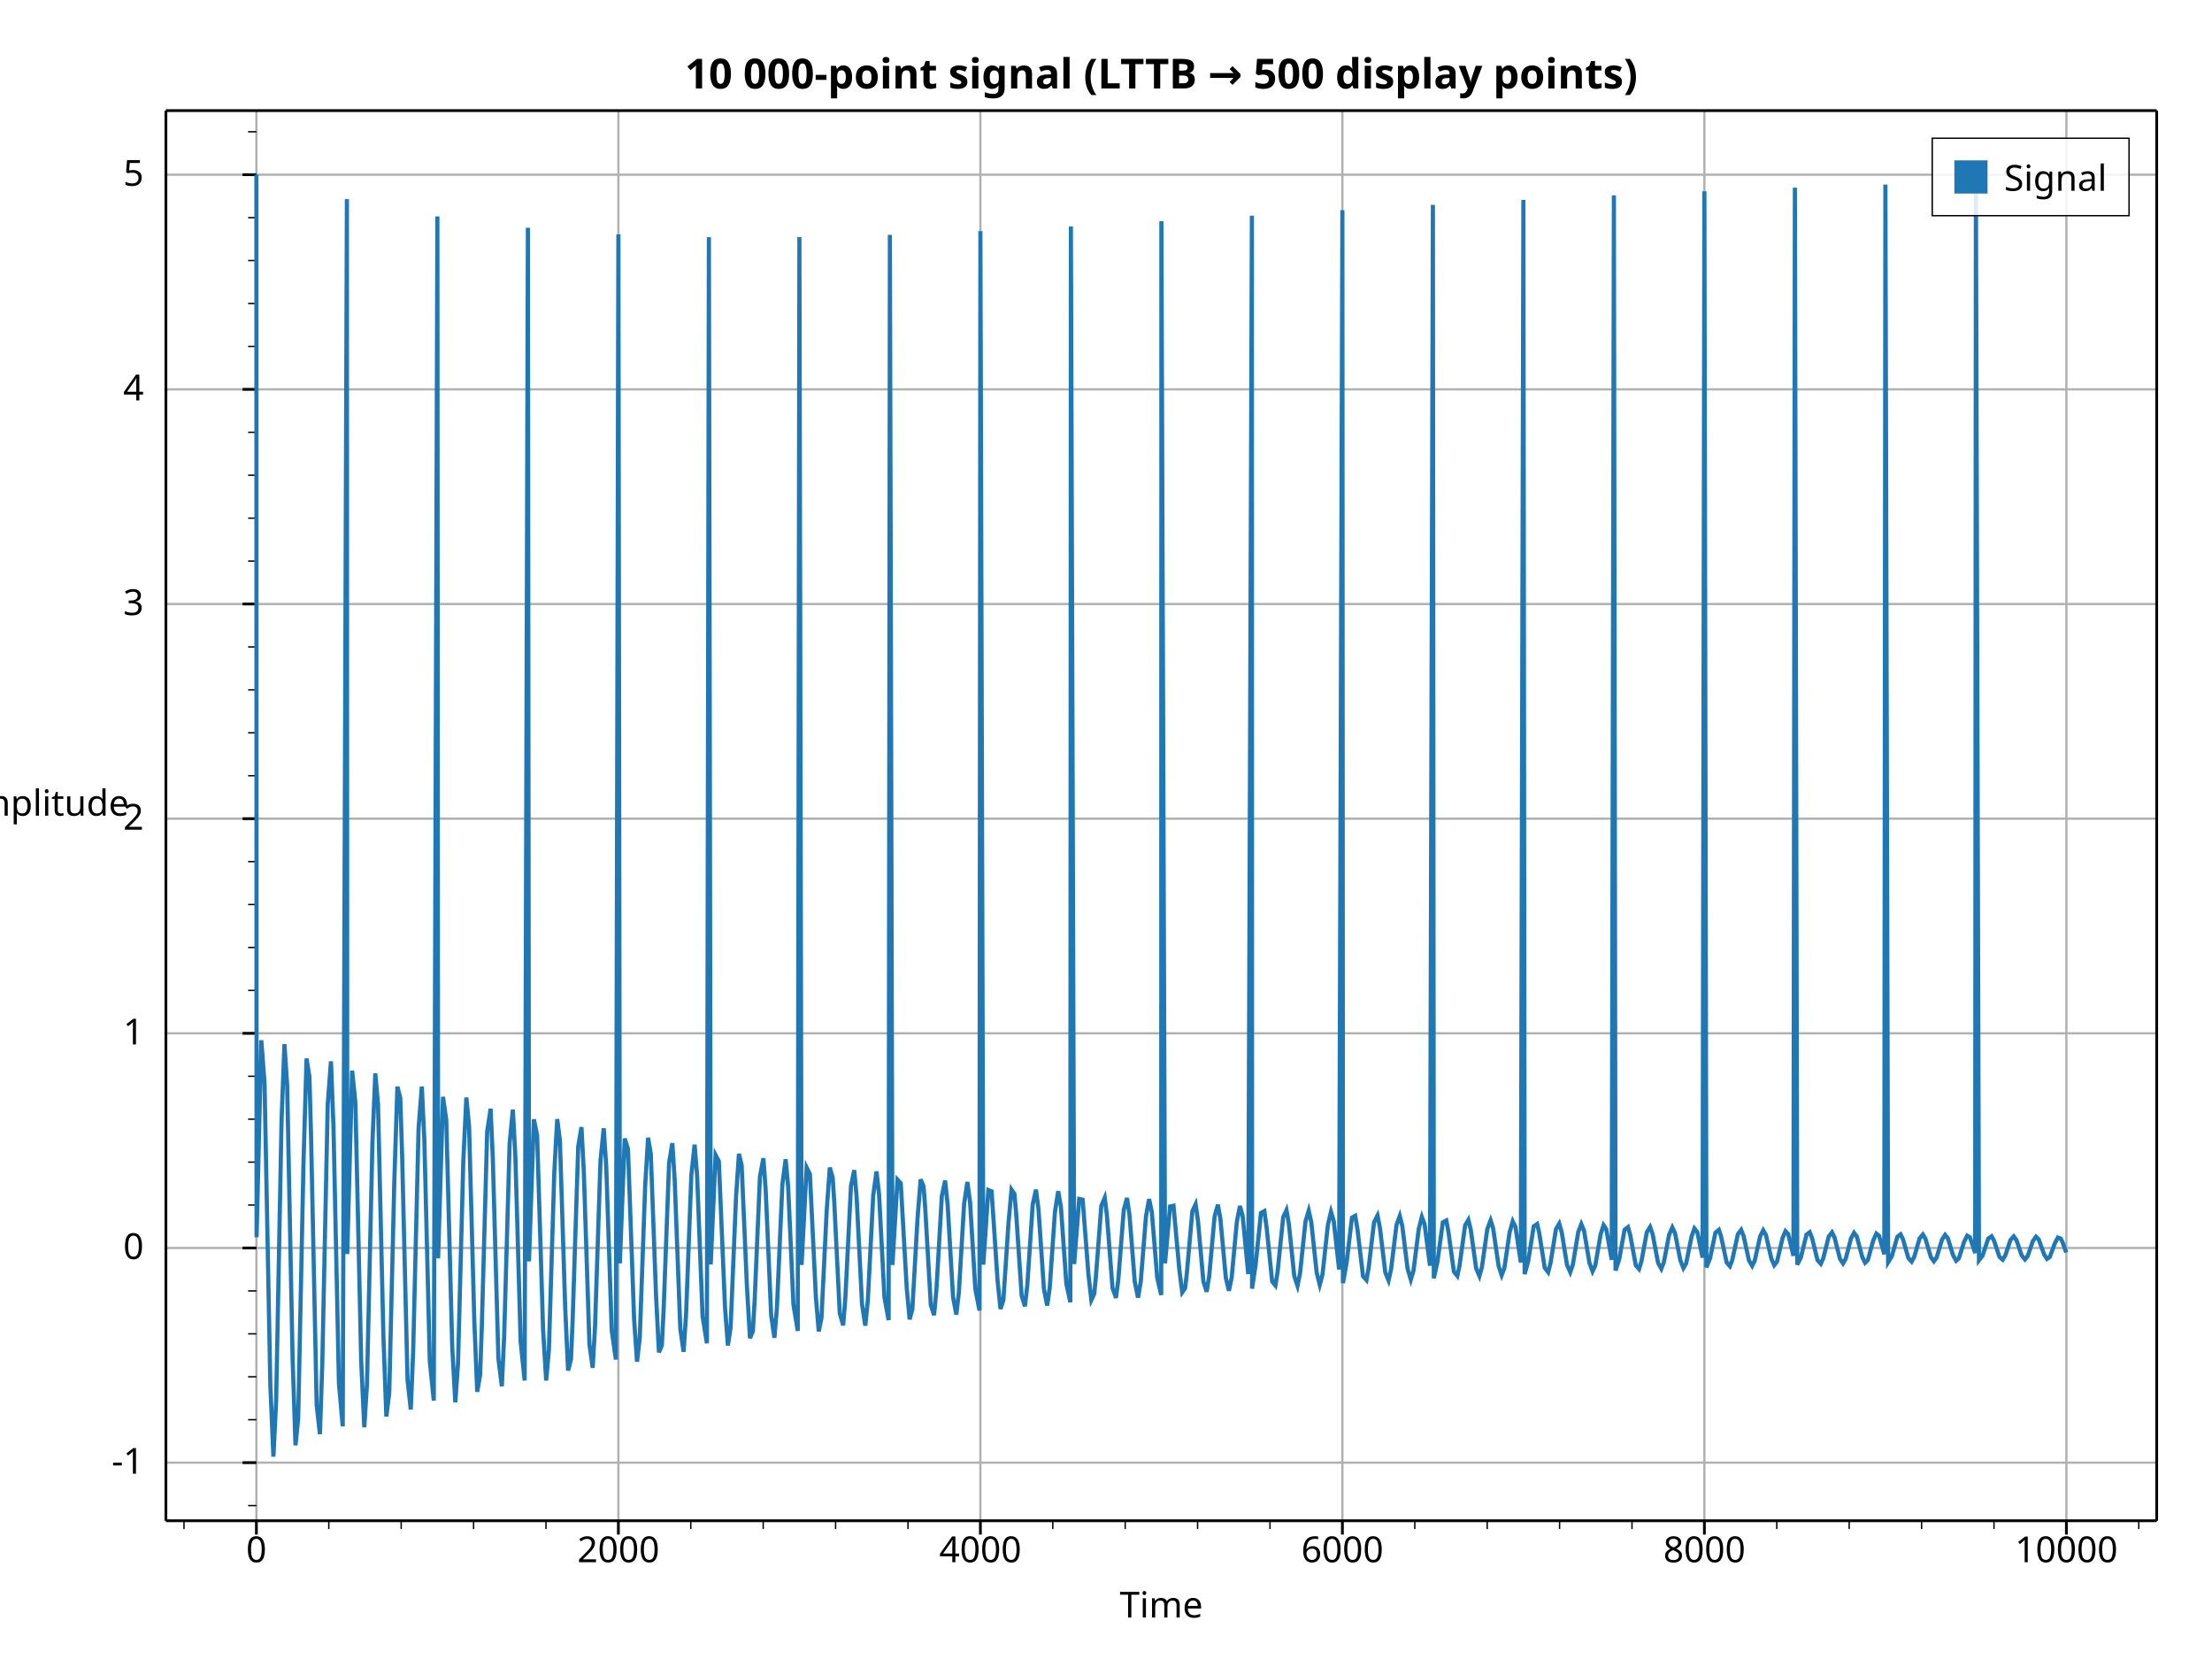
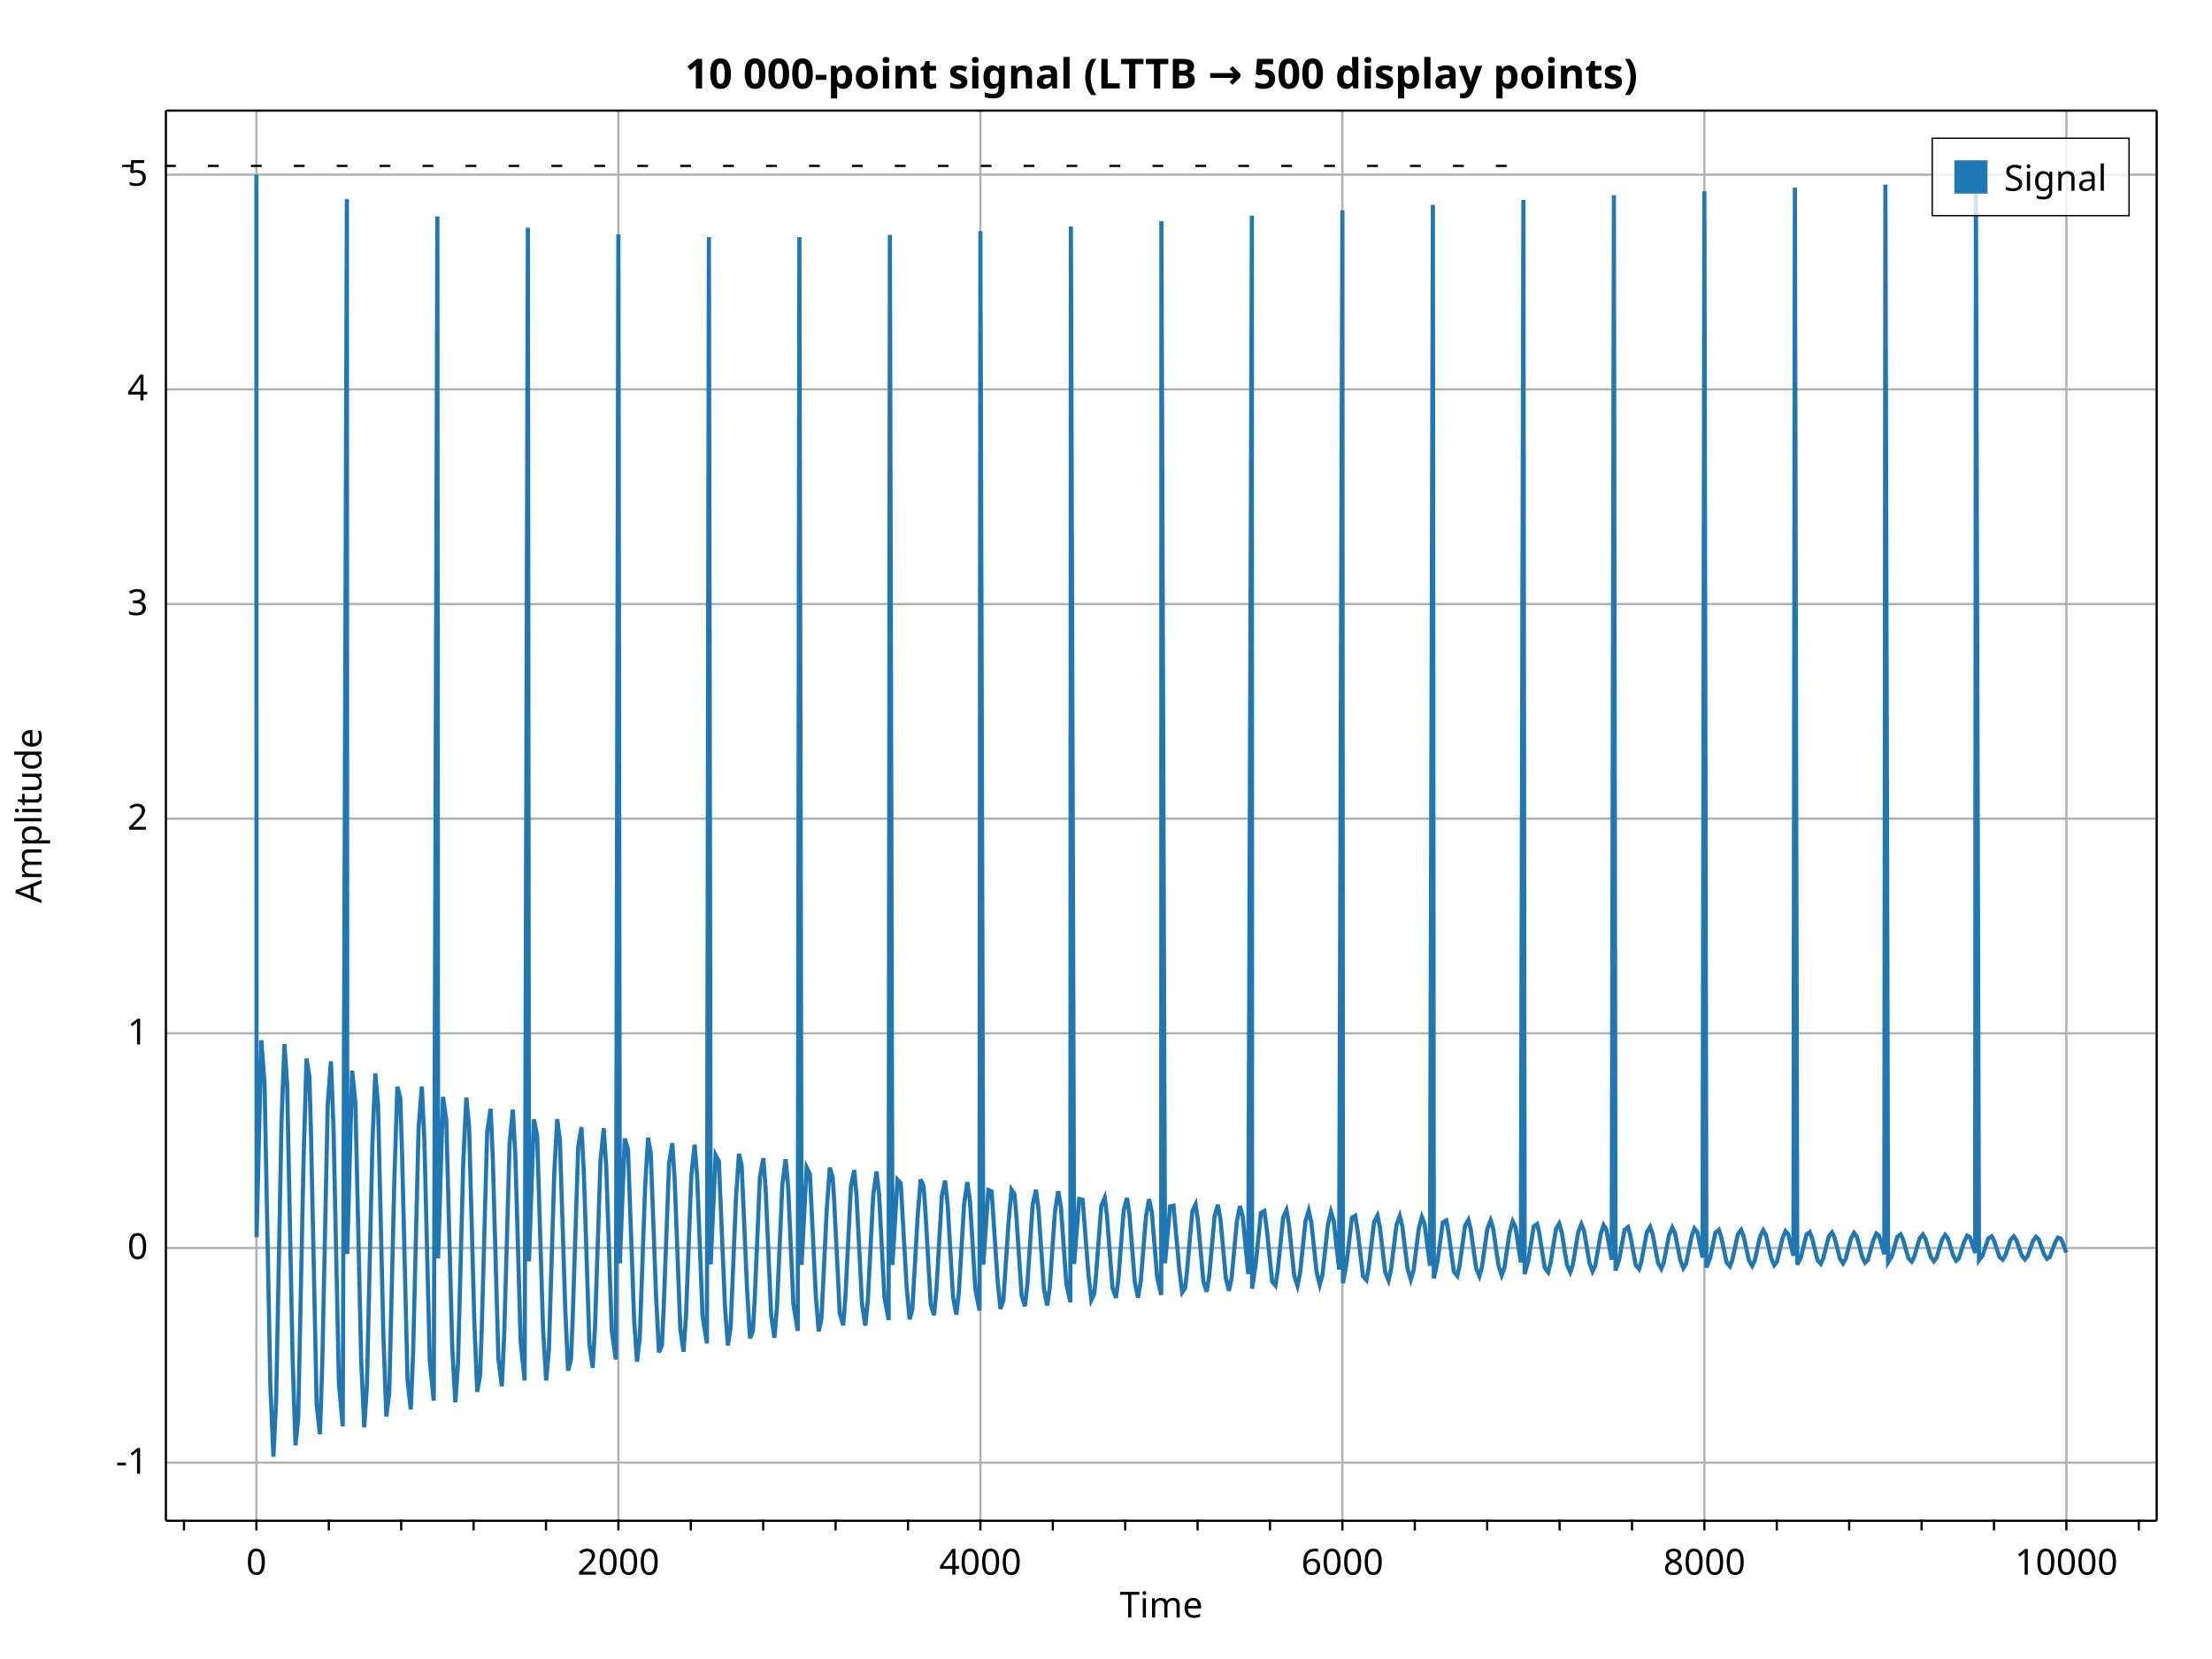
- <svg xmlns="http://www.w3.org/2000/svg" viewBox="0 0 800 600" width="800" height="600">
+ <svg xmlns="http://www.w3.org/2000/svg" viewBox="0 0 800 600" width="800" height="600" role="img" aria-labelledby="chart-title">
  <rect x="0" y="0" width="800" height="600" fill="#FFFFFF" />
  <rect x="60" y="40" width="720" height="510" fill="#FFFFFF" />
  <line x1="92.727" y1="40" x2="92.727" y2="550" stroke="#B0B0B0" stroke-width="0.8" />
  <line x1="223.649" y1="40" x2="223.649" y2="550" stroke="#B0B0B0" stroke-width="0.8" />
  <line x1="354.572" y1="40" x2="354.572" y2="550" stroke="#B0B0B0" stroke-width="0.8" />
  <line x1="485.494" y1="40" x2="485.494" y2="550" stroke="#B0B0B0" stroke-width="0.8" />
  <line x1="616.416" y1="40" x2="616.416" y2="550" stroke="#B0B0B0" stroke-width="0.8" />
  <line x1="747.338" y1="40" x2="747.338" y2="550" stroke="#B0B0B0" stroke-width="0.8" />
  <line x1="60" y1="528.983" x2="780" y2="528.983" stroke="#B0B0B0" stroke-width="0.8" />
  <line x1="60" y1="451.349" x2="780" y2="451.349" stroke="#B0B0B0" stroke-width="0.8" />
  <line x1="60" y1="373.716" x2="780" y2="373.716" stroke="#B0B0B0" stroke-width="0.8" />
  <line x1="60" y1="296.082" x2="780" y2="296.082" stroke="#B0B0B0" stroke-width="0.8" />
  <line x1="60" y1="218.449" x2="780" y2="218.449" stroke="#B0B0B0" stroke-width="0.8" />
  <line x1="60" y1="140.815" x2="780" y2="140.815" stroke="#B0B0B0" stroke-width="0.8" />
  <line x1="60" y1="63.182" x2="780" y2="63.182" stroke="#B0B0B0" stroke-width="0.8" />
-   <line x1="92.727" y1="550" x2="92.727" y2="555" stroke="#000000" stroke-width="1" />
-   <text x="92.727" y="565" font-family="sans-serif" font-size="13" text-anchor="middle" fill="#000000">0</text>
-   <line x1="223.649" y1="550" x2="223.649" y2="555" stroke="#000000" stroke-width="1" />
-   <text x="223.649" y="565" font-family="sans-serif" font-size="13" text-anchor="middle" fill="#000000">2000</text>
-   <line x1="354.572" y1="550" x2="354.572" y2="555" stroke="#000000" stroke-width="1" />
-   <text x="354.572" y="565" font-family="sans-serif" font-size="13" text-anchor="middle" fill="#000000">4000</text>
-   <line x1="485.494" y1="550" x2="485.494" y2="555" stroke="#000000" stroke-width="1" />
-   <text x="485.494" y="565" font-family="sans-serif" font-size="13" text-anchor="middle" fill="#000000">6000</text>
-   <line x1="616.416" y1="550" x2="616.416" y2="555" stroke="#000000" stroke-width="1" />
-   <text x="616.416" y="565" font-family="sans-serif" font-size="13" text-anchor="middle" fill="#000000">8000</text>
-   <line x1="747.338" y1="550" x2="747.338" y2="555" stroke="#000000" stroke-width="1" />
-   <text x="747.338" y="565" font-family="sans-serif" font-size="13" text-anchor="middle" fill="#000000">10000</text>
-   <line x1="66.543" y1="550" x2="66.543" y2="553" stroke="#000000" stroke-width="0.5" />
-   <line x1="118.912" y1="550" x2="118.912" y2="553" stroke="#000000" stroke-width="0.5" />
-   <line x1="145.096" y1="550" x2="145.096" y2="553" stroke="#000000" stroke-width="0.5" />
-   <line x1="171.281" y1="550" x2="171.281" y2="553" stroke="#000000" stroke-width="0.5" />
-   <line x1="197.465" y1="550" x2="197.465" y2="553" stroke="#000000" stroke-width="0.5" />
-   <line x1="249.834" y1="550" x2="249.834" y2="553" stroke="#000000" stroke-width="0.5" />
-   <line x1="276.018" y1="550" x2="276.018" y2="553" stroke="#000000" stroke-width="0.5" />
-   <line x1="302.203" y1="550" x2="302.203" y2="553" stroke="#000000" stroke-width="0.5" />
-   <line x1="328.387" y1="550" x2="328.387" y2="553" stroke="#000000" stroke-width="0.5" />
-   <line x1="380.756" y1="550" x2="380.756" y2="553" stroke="#000000" stroke-width="0.5" />
-   <line x1="406.941" y1="550" x2="406.941" y2="553" stroke="#000000" stroke-width="0.5" />
-   <line x1="433.125" y1="550" x2="433.125" y2="553" stroke="#000000" stroke-width="0.5" />
-   <line x1="459.309" y1="550" x2="459.309" y2="553" stroke="#000000" stroke-width="0.5" />
-   <line x1="511.678" y1="550" x2="511.678" y2="553" stroke="#000000" stroke-width="0.5" />
-   <line x1="537.863" y1="550" x2="537.863" y2="553" stroke="#000000" stroke-width="0.5" />
-   <line x1="564.047" y1="550" x2="564.047" y2="553" stroke="#000000" stroke-width="0.5" />
-   <line x1="590.232" y1="550" x2="590.232" y2="553" stroke="#000000" stroke-width="0.5" />
-   <line x1="642.6" y1="550" x2="642.6" y2="553" stroke="#000000" stroke-width="0.5" />
-   <line x1="668.785" y1="550" x2="668.785" y2="553" stroke="#000000" stroke-width="0.5" />
-   <line x1="694.969" y1="550" x2="694.969" y2="553" stroke="#000000" stroke-width="0.5" />
-   <line x1="721.154" y1="550" x2="721.154" y2="553" stroke="#000000" stroke-width="0.5" />
-   <line x1="773.523" y1="550" x2="773.523" y2="553" stroke="#000000" stroke-width="0.5" />
-   <line x1="87.727" y1="528.983" x2="92.727" y2="528.983" stroke="#000000" stroke-width="1" />
-   <text x="52" y="532.983" font-family="sans-serif" font-size="13" text-anchor="end" fill="#000000">-1</text>
-   <line x1="87.727" y1="451.349" x2="92.727" y2="451.349" stroke="#000000" stroke-width="1" />
-   <text x="52" y="455.349" font-family="sans-serif" font-size="13" text-anchor="end" fill="#000000">0</text>
-   <line x1="87.727" y1="373.716" x2="92.727" y2="373.716" stroke="#000000" stroke-width="1" />
-   <text x="52" y="377.716" font-family="sans-serif" font-size="13" text-anchor="end" fill="#000000">1</text>
-   <line x1="87.727" y1="296.082" x2="92.727" y2="296.082" stroke="#000000" stroke-width="1" />
-   <text x="52" y="300.082" font-family="sans-serif" font-size="13" text-anchor="end" fill="#000000">2</text>
-   <line x1="87.727" y1="218.449" x2="92.727" y2="218.449" stroke="#000000" stroke-width="1" />
-   <text x="52" y="222.449" font-family="sans-serif" font-size="13" text-anchor="end" fill="#000000">3</text>
-   <line x1="87.727" y1="140.815" x2="92.727" y2="140.815" stroke="#000000" stroke-width="1" />
-   <text x="52" y="144.815" font-family="sans-serif" font-size="13" text-anchor="end" fill="#000000">4</text>
-   <line x1="87.727" y1="63.182" x2="92.727" y2="63.182" stroke="#000000" stroke-width="1" />
-   <text x="52" y="67.182" font-family="sans-serif" font-size="13" text-anchor="end" fill="#000000">5</text>
-   <line x1="89.727" y1="544.509" x2="92.727" y2="544.509" stroke="#000000" stroke-width="0.5" />
-   <line x1="89.727" y1="513.456" x2="92.727" y2="513.456" stroke="#000000" stroke-width="0.5" />
-   <line x1="89.727" y1="497.929" x2="92.727" y2="497.929" stroke="#000000" stroke-width="0.5" />
-   <line x1="89.727" y1="482.403" x2="92.727" y2="482.403" stroke="#000000" stroke-width="0.5" />
-   <line x1="89.727" y1="466.876" x2="92.727" y2="466.876" stroke="#000000" stroke-width="0.5" />
-   <line x1="89.727" y1="435.822" x2="92.727" y2="435.822" stroke="#000000" stroke-width="0.5" />
-   <line x1="89.727" y1="420.296" x2="92.727" y2="420.296" stroke="#000000" stroke-width="0.5" />
-   <line x1="89.727" y1="404.769" x2="92.727" y2="404.769" stroke="#000000" stroke-width="0.5" />
-   <line x1="89.727" y1="389.242" x2="92.727" y2="389.242" stroke="#000000" stroke-width="0.5" />
-   <line x1="89.727" y1="358.189" x2="92.727" y2="358.189" stroke="#000000" stroke-width="0.5" />
-   <line x1="89.727" y1="342.662" x2="92.727" y2="342.662" stroke="#000000" stroke-width="0.5" />
-   <line x1="89.727" y1="327.136" x2="92.727" y2="327.136" stroke="#000000" stroke-width="0.5" />
-   <line x1="89.727" y1="311.609" x2="92.727" y2="311.609" stroke="#000000" stroke-width="0.5" />
-   <line x1="89.727" y1="280.556" x2="92.727" y2="280.556" stroke="#000000" stroke-width="0.5" />
-   <line x1="89.727" y1="265.029" x2="92.727" y2="265.029" stroke="#000000" stroke-width="0.5" />
-   <line x1="89.727" y1="249.502" x2="92.727" y2="249.502" stroke="#000000" stroke-width="0.5" />
-   <line x1="89.727" y1="233.975" x2="92.727" y2="233.975" stroke="#000000" stroke-width="0.5" />
-   <line x1="89.727" y1="202.922" x2="92.727" y2="202.922" stroke="#000000" stroke-width="0.5" />
-   <line x1="89.727" y1="187.395" x2="92.727" y2="187.395" stroke="#000000" stroke-width="0.5" />
-   <line x1="89.727" y1="171.869" x2="92.727" y2="171.869" stroke="#000000" stroke-width="0.5" />
-   <line x1="89.727" y1="156.342" x2="92.727" y2="156.342" stroke="#000000" stroke-width="0.5" />
-   <line x1="89.727" y1="125.289" x2="92.727" y2="125.289" stroke="#000000" stroke-width="0.5" />
-   <line x1="89.727" y1="109.762" x2="92.727" y2="109.762" stroke="#000000" stroke-width="0.5" />
-   <line x1="89.727" y1="94.235" x2="92.727" y2="94.235" stroke="#000000" stroke-width="0.5" />
-   <line x1="89.727" y1="78.709" x2="92.727" y2="78.709" stroke="#000000" stroke-width="0.5" />
-   <line x1="89.727" y1="47.655" x2="92.727" y2="47.655" stroke="#000000" stroke-width="0.5" />
-   <polyline points="92.727,63.182 92.793,447.47 94.495,376.211 95.673,391.755 97.768,500.706 98.881,526.818 99.863,506.956 101.826,405.295 102.874,377.643 103.856,392.442 105.819,491.124 106.867,522.724 107.849,512.934 109.747,421.178 110.86,382.832 111.907,389.395 112.497,410.846 114.526,508.167 115.704,518.669 116.555,493.447 118.519,399.507 119.697,383.846 120.614,407.801 122.578,500.335 123.952,515.859 125.458,72.026 125.589,453.535 127.356,387.226 128.534,398.759 130.629,492.161 131.742,516.206 132.724,500.579 134.688,413.403 135.735,388.199 136.717,399.454 138.681,483.817 139.728,512.314 140.776,503.734 142.609,427.245 143.721,393.013 144.769,397.103 145.423,417.388 147.387,499.033 148.566,509.753 149.417,489.103 151.38,408.06 152.559,392.969 153.475,412.427 155.439,492.148 156.879,506.532 158.188,78.272 158.45,455.108 160.218,396.688 161.396,405.018 163.556,487.195 164.669,507.157 165.651,493.055 167.549,420.178 168.662,396.923 169.644,407.272 171.542,477.746 172.59,503.364 173.637,497.335 174.226,480.717 176.19,409.275 177.434,401.003 178.219,418.626 180.249,491.299 181.493,501.355 182.344,483.12 184.307,413.526 185.486,401.282 186.402,418.537 188.3,485.255 189.741,499.281 190.919,82.378 191.312,456.195 193.079,404.809 194.257,410.598 196.418,480.951 197.53,499.285 198.512,488.24 200.476,423.874 201.524,404.741 202.506,412.548 204.404,472.714 205.451,495.677 206.499,491.659 207.088,477.854 209.117,414.696 210.295,407.631 211.146,423.822 213.176,486.192 214.354,494.708 215.205,479.805 217.169,419.796 218.347,408.071 219.264,422.057 221.227,481.049 222.733,491.688 223.649,84.756 224.173,456.9 225.941,411.77 227.119,415.561 229.345,477.367 230.392,492.479 231.374,483.921 233.338,428.815 234.385,411.48 235.367,417.247 237.265,468.553 238.313,489.081 239.36,486.634 240.015,473.581 241.979,420.599 243.157,413.429 244.008,426.677 246.037,480.516 247.215,488.903 248.132,475.312 250.03,425.081 251.209,413.981 252.125,425.262 254.089,476.004 255.66,485.821 256.38,85.773 257.035,457.308 258.802,417.731 259.98,419.965 262.206,472.807 263.253,486.601 264.235,480.059 266.199,432.932 267.247,417.283 268.228,421.422 270.127,465.122 271.24,483.981 272.287,481.419 272.942,469.979 274.84,425.596 276.084,418.878 276.935,430.58 278.899,475.719 280.077,483.839 280.993,472.784 282.957,428.361 284.136,419.275 285.052,429.316 286.95,471.767 288.521,481.348 289.111,85.746 289.896,457.488 291.729,422.242 292.907,424.629 295.068,468.993 296.115,481.531 297.097,476.614 298.995,437.678 300.108,422.273 301.155,425.879 301.745,435.244 303.708,474.992 304.952,479.321 305.738,469.346 307.767,428.884 308.945,423.2 309.796,432.758 311.76,471.671 312.938,479.427 313.855,470.475 315.819,432.231 316.997,423.669 317.913,431.747 319.877,469.267 321.383,477.424 321.841,84.946 322.758,457.495 324.59,426.64 325.769,427.933 327.929,465.81 328.976,477.161 329.958,473.548 331.857,440.353 332.969,426.561 334.017,429.012 334.606,436.797 336.635,471.94 337.814,475.648 338.665,466.481 340.628,432.55 341.807,426.975 342.723,435.689 344.687,469.118 345.865,475.439 346.782,467.486 348.68,435.486 349.858,427.486 350.84,434.785 352.739,466.17 354.244,473.987 354.572,83.602 355.619,457.375 357.452,430.4 358.63,430.858 360.79,463.159 361.838,473.399 362.885,470.23 364.718,442.557 365.831,430.241 366.878,431.788 367.533,439.151 369.497,468.633 370.675,472.433 371.526,464.924 373.49,435.648 374.668,430.266 375.585,437.348 377.548,466.152 378.727,472.157 379.643,465.732 381.542,438.219 382.72,430.8 383.702,436.628 385.666,464.364 387.106,470.98 387.302,81.901 388.48,457.163 390.313,433.611 391.557,433.884 393.652,460.956 394.699,470.165 395.747,467.927 396.336,461.897 398.3,436.099 399.543,433.179 400.329,439.584 402.358,465.833 403.602,469.4 404.453,462.771 406.417,437.632 407.595,433.269 408.512,439.548 410.41,463.654 411.588,469.302 412.57,463.492 414.469,439.823 415.581,433.672 416.563,438.293 418.527,462.101 419.967,468.354 420.033,79.994 421.342,456.887 423.175,436.35 424.419,436.075 426.513,459.129 427.561,467.386 428.608,465.883 429.197,460.873 431.227,438.066 432.405,435.569 433.256,441.454 435.22,463.465 436.398,467.169 437.314,461.583 439.278,439.903 440.457,435.719 441.373,440.811 443.337,462.126 444.45,466.823 445.432,462.16 447.33,441.821 448.443,436.159 449.425,439.792 451.454,460.797 452.763,78 452.829,466.062 454.138,457.257 456.036,438.684 457.28,438.009 458.131,444.353 460.095,463.467 461.273,464.926 462.059,459.92 464.088,440.202 465.266,437.66 466.117,442.477 468.081,461.464 469.259,465.029 470.176,460.494 472.14,441.818 473.318,437.852 474.235,441.961 476.198,460.298 477.311,464.671 478.293,460.953 480.257,442.979 481.37,438.278 482.352,441.557 484.316,459.144 485.494,76.011 485.69,464.066 486.999,456.811 488.963,440.349 490.142,439.713 490.993,444.975 492.956,461.547 494.2,462.955 494.986,458.549 496.95,442.012 498.193,439.628 499.044,443.882 501.008,460.188 502.186,463.082 503.103,459.059 505.067,443.009 506.245,439.764 507.161,443.421 509.06,458.762 510.238,462.802 511.22,459.471 513.118,444.439 514.231,440.122 515.213,442.689 517.177,457.761 518.224,74.095 518.552,462.328 519.861,456.369 521.825,442.067 523.068,441.414 523.854,445.566 525.818,459.918 527.062,461.444 527.847,457.819 529.876,443.205 531.055,441.187 531.906,444.663 533.87,458.721 535.048,461.49 535.964,458.23 537.928,444.412 539.106,441.35 540.023,444.294 541.987,457.854 543.1,461.204 544.081,458.557 545.98,445.66 547.093,441.717 548.075,443.704 550.038,456.607 550.955,72.298 551.413,460.817 552.722,455.939 554.686,443.528 555.93,442.688 556.65,445.744 558.679,458.537 559.923,460.12 560.774,456.788 562.738,444.533 563.916,442.548 564.833,445.718 566.731,457.485 567.909,460.105 568.826,457.477 570.79,445.591 571.902,442.713 572.884,445.084 574.848,456.731 575.961,459.821 576.943,457.733 578.907,446.341 579.954,443.094 580.936,444.611 582.9,455.645 583.685,70.652 584.275,459.506 585.584,455.527 587.548,444.769 588.791,443.808 589.577,446.639 591.606,457.614 592.785,458.96 593.636,456.23 595.599,445.654 596.778,443.735 597.694,446.313 599.658,456.72 600.836,458.865 601.753,456.525 603.651,446.582 604.829,443.924 605.811,446.05 607.71,455.79 608.823,458.624 609.804,456.993 611.768,447.232 612.816,444.282 613.863,445.627 615.761,454.845 616.416,69.175 617.136,458.369 618.445,455.137 620.409,445.822 621.653,444.791 622.438,447.119 624.468,456.6 625.646,457.947 626.497,455.718 628.526,446.375 629.705,444.82 630.621,447.105 632.519,455.815 633.698,457.835 634.614,455.953 636.578,447.165 637.691,444.961 638.673,446.648 640.637,455.254 641.684,457.589 642.666,456.33 644.695,447.721 645.743,445.256 646.724,446.31 648.623,454.182 649.147,67.873 649.998,457.383 651.307,454.771 653.336,446.535 654.514,445.653 655.365,447.792 657.329,455.743 658.507,457.062 659.424,455.029 661.388,447.197 662.566,445.704 663.483,447.558 665.446,455.26 666.559,456.94 667.541,455.24 669.439,447.889 670.552,445.859 671.534,447.187 673.498,454.567 674.545,456.696 675.527,455.738 677.491,448.595 678.604,446.136 679.586,446.919 681.484,453.633 681.877,66.747 682.859,456.531 684.168,454.43 686.198,447.309 687.376,446.407 688.227,448.159 690.191,455.018 691.369,456.29 692.285,454.639 694.249,447.891 695.428,446.474 696.344,447.971 698.308,454.597 699.421,456.163 700.403,454.806 702.366,448.31 703.479,446.625 704.461,447.823 706.36,453.993 707.472,455.957 708.454,455.076 710.353,449.109 711.466,446.893 712.447,447.46 714.346,453.18 714.608,65.789 715.72,455.794 717.03,454.114 719.059,447.964 720.303,447.118 721.154,448.665 723.118,454.555 724.296,455.586 725.212,454.122 727.111,448.475 728.289,447.143 729.271,448.497 731.169,454.041 732.348,455.487 733.33,454.272 735.228,448.839 736.341,447.291 737.323,448.23 739.286,453.679 740.334,455.295 741.316,454.63 743.214,449.536 744.262,447.596 745.309,447.94 746.029,449.44 747.273,452.985" fill="none" stroke="#1F77B4" stroke-width="1.5" />
-   <g class="spine">
-     <line x1="60" y1="550" x2="780" y2="550" stroke="#000000" stroke-width="1" />
+   <line x1="92.727" y1="549.6" x2="92.727" y2="553.5" stroke="#000000" stroke-width="0.8" />
+   <text x="92.727" y="569.5" font-family="sans-serif" font-size="13" text-anchor="middle" fill="#000000">0</text>
+   <line x1="223.649" y1="549.6" x2="223.649" y2="553.5" stroke="#000000" stroke-width="0.8" />
+   <text x="223.649" y="569.5" font-family="sans-serif" font-size="13" text-anchor="middle" fill="#000000">2000</text>
+   <line x1="354.572" y1="549.6" x2="354.572" y2="553.5" stroke="#000000" stroke-width="0.8" />
+   <text x="354.572" y="569.5" font-family="sans-serif" font-size="13" text-anchor="middle" fill="#000000">4000</text>
+   <line x1="485.494" y1="549.6" x2="485.494" y2="553.5" stroke="#000000" stroke-width="0.8" />
+   <text x="485.494" y="569.5" font-family="sans-serif" font-size="13" text-anchor="middle" fill="#000000">6000</text>
+   <line x1="616.416" y1="549.6" x2="616.416" y2="553.5" stroke="#000000" stroke-width="0.8" />
+   <text x="616.416" y="569.5" font-family="sans-serif" font-size="13" text-anchor="middle" fill="#000000">8000</text>
+   <line x1="747.338" y1="549.6" x2="747.338" y2="553.5" stroke="#000000" stroke-width="0.8" />
+   <text x="747.338" y="569.5" font-family="sans-serif" font-size="13" text-anchor="middle" fill="#000000">10000</text>
+   <line x1="66.543" y1="549.6" x2="66.543" y2="553.5" stroke="#000000" stroke-width="0.8" />
+   <line x1="118.912" y1="549.6" x2="118.912" y2="553.5" stroke="#000000" stroke-width="0.8" />
+   <line x1="145.096" y1="549.6" x2="145.096" y2="553.5" stroke="#000000" stroke-width="0.8" />
+   <line x1="171.281" y1="549.6" x2="171.281" y2="553.5" stroke="#000000" stroke-width="0.8" />
+   <line x1="197.465" y1="549.6" x2="197.465" y2="553.5" stroke="#000000" stroke-width="0.8" />
+   <line x1="249.834" y1="549.6" x2="249.834" y2="553.5" stroke="#000000" stroke-width="0.8" />
+   <line x1="276.018" y1="549.6" x2="276.018" y2="553.5" stroke="#000000" stroke-width="0.8" />
+   <line x1="302.203" y1="549.6" x2="302.203" y2="553.5" stroke="#000000" stroke-width="0.8" />
+   <line x1="328.387" y1="549.6" x2="328.387" y2="553.5" stroke="#000000" stroke-width="0.8" />
+   <line x1="380.756" y1="549.6" x2="380.756" y2="553.5" stroke="#000000" stroke-width="0.8" />
+   <line x1="406.941" y1="549.6" x2="406.941" y2="553.5" stroke="#000000" stroke-width="0.8" />
+   <line x1="433.125" y1="549.6" x2="433.125" y2="553.5" stroke="#000000" stroke-width="0.8" />
+   <line x1="459.309" y1="549.6" x2="459.309" y2="553.5" stroke="#000000" stroke-width="0.8" />
+   <line x1="511.678" y1="549.6" x2="511.678" y2="553.5" stroke="#000000" stroke-width="0.8" />
+   <line x1="537.863" y1="549.6" x2="537.863" y2="553.5" stroke="#000000" stroke-width="0.8" />
+   <line x1="564.047" y1="549.6" x2="564.047" y2="553.5" stroke="#000000" stroke-width="0.8" />
+   <line x1="590.232" y1="549.6" x2="590.232" y2="553.5" stroke="#000000" stroke-width="0.8" />
+   <line x1="642.6" y1="549.6" x2="642.6" y2="553.5" stroke="#000000" stroke-width="0.8" />
+   <line x1="668.785" y1="549.6" x2="668.785" y2="553.5" stroke="#000000" stroke-width="0.8" />
+   <line x1="694.969" y1="549.6" x2="694.969" y2="553.5" stroke="#000000" stroke-width="0.8" />
+   <line x1="721.154" y1="549.6" x2="721.154" y2="553.5" stroke="#000000" stroke-width="0.8" />
+   <line x1="773.523" y1="549.6" x2="773.523" y2="553.5" stroke="#000000" stroke-width="0.8" />
+   <line x1="525.483" y1="60" x2="529.383" y2="60" stroke="#000000" stroke-width="0.8" />
+   <text x="53.5" y="532.983" font-family="sans-serif" font-size="13" text-anchor="end" fill="#000000">-1</text>
+   <line x1="447.849" y1="60" x2="451.749" y2="60" stroke="#000000" stroke-width="0.8" />
+   <text x="53.5" y="455.349" font-family="sans-serif" font-size="13" text-anchor="end" fill="#000000">0</text>
+   <line x1="370.216" y1="60" x2="374.116" y2="60" stroke="#000000" stroke-width="0.8" />
+   <text x="53.5" y="377.716" font-family="sans-serif" font-size="13" text-anchor="end" fill="#000000">1</text>
+   <line x1="292.582" y1="60" x2="296.482" y2="60" stroke="#000000" stroke-width="0.8" />
+   <text x="53.5" y="300.082" font-family="sans-serif" font-size="13" text-anchor="end" fill="#000000">2</text>
+   <line x1="214.949" y1="60" x2="218.849" y2="60" stroke="#000000" stroke-width="0.8" />
+   <text x="53.5" y="222.449" font-family="sans-serif" font-size="13" text-anchor="end" fill="#000000">3</text>
+   <line x1="137.315" y1="60" x2="141.215" y2="60" stroke="#000000" stroke-width="0.8" />
+   <text x="53.5" y="144.815" font-family="sans-serif" font-size="13" text-anchor="end" fill="#000000">4</text>
+   <line x1="59.682" y1="60" x2="63.582" y2="60" stroke="#000000" stroke-width="0.8" />
+   <text x="53.5" y="67.182" font-family="sans-serif" font-size="13" text-anchor="end" fill="#000000">5</text>
+   <line x1="541.009" y1="60" x2="544.909" y2="60" stroke="#000000" stroke-width="0.8" />
+   <line x1="509.956" y1="60" x2="513.856" y2="60" stroke="#000000" stroke-width="0.8" />
+   <line x1="494.429" y1="60" x2="498.329" y2="60" stroke="#000000" stroke-width="0.8" />
+   <line x1="478.903" y1="60" x2="482.803" y2="60" stroke="#000000" stroke-width="0.8" />
+   <line x1="463.376" y1="60" x2="467.276" y2="60" stroke="#000000" stroke-width="0.8" />
+   <line x1="432.322" y1="60" x2="436.222" y2="60" stroke="#000000" stroke-width="0.8" />
+   <line x1="416.796" y1="60" x2="420.696" y2="60" stroke="#000000" stroke-width="0.8" />
+   <line x1="401.269" y1="60" x2="405.169" y2="60" stroke="#000000" stroke-width="0.8" />
+   <line x1="385.742" y1="60" x2="389.642" y2="60" stroke="#000000" stroke-width="0.8" />
+   <line x1="354.689" y1="60" x2="358.589" y2="60" stroke="#000000" stroke-width="0.8" />
+   <line x1="339.162" y1="60" x2="343.062" y2="60" stroke="#000000" stroke-width="0.8" />
+   <line x1="323.636" y1="60" x2="327.536" y2="60" stroke="#000000" stroke-width="0.8" />
+   <line x1="308.109" y1="60" x2="312.009" y2="60" stroke="#000000" stroke-width="0.8" />
+   <line x1="277.056" y1="60" x2="280.956" y2="60" stroke="#000000" stroke-width="0.8" />
+   <line x1="261.529" y1="60" x2="265.429" y2="60" stroke="#000000" stroke-width="0.8" />
+   <line x1="246.002" y1="60" x2="249.902" y2="60" stroke="#000000" stroke-width="0.8" />
+   <line x1="230.475" y1="60" x2="234.375" y2="60" stroke="#000000" stroke-width="0.8" />
+   <line x1="199.422" y1="60" x2="203.322" y2="60" stroke="#000000" stroke-width="0.8" />
+   <line x1="183.895" y1="60" x2="187.795" y2="60" stroke="#000000" stroke-width="0.8" />
+   <line x1="168.369" y1="60" x2="172.269" y2="60" stroke="#000000" stroke-width="0.8" />
+   <line x1="152.842" y1="60" x2="156.742" y2="60" stroke="#000000" stroke-width="0.8" />
+   <line x1="121.789" y1="60" x2="125.689" y2="60" stroke="#000000" stroke-width="0.8" />
+   <line x1="106.262" y1="60" x2="110.162" y2="60" stroke="#000000" stroke-width="0.8" />
+   <line x1="90.735" y1="60" x2="94.635" y2="60" stroke="#000000" stroke-width="0.8" />
+   <line x1="75.209" y1="60" x2="79.109" y2="60" stroke="#000000" stroke-width="0.8" />
+   <line x1="44.155" y1="60" x2="48.055" y2="60" stroke="#000000" stroke-width="0.8" />
+   <g class="series" aria-label="Signal">
+     <polyline points="92.727,63.182 92.793,447.47 94.495,376.211 95.673,391.755 97.768,500.706 98.881,526.818 99.863,506.956 101.826,405.295 102.874,377.643 103.856,392.442 105.819,491.124 106.867,522.724 107.849,512.934 109.747,421.178 110.86,382.832 111.907,389.395 112.497,410.846 114.526,508.167 115.704,518.669 116.555,493.447 118.519,399.507 119.697,383.846 120.614,407.801 122.578,500.335 123.952,515.859 125.458,72.026 125.589,453.535 127.356,387.226 128.534,398.759 130.629,492.161 131.742,516.206 132.724,500.579 134.688,413.403 135.735,388.199 136.717,399.454 138.681,483.817 139.728,512.314 140.776,503.734 142.609,427.245 143.721,393.013 144.769,397.103 145.423,417.388 147.387,499.033 148.566,509.753 149.417,489.103 151.38,408.06 152.559,392.969 153.475,412.427 155.439,492.148 156.879,506.532 158.188,78.272 158.45,455.108 160.218,396.688 161.396,405.018 163.556,487.195 164.669,507.157 165.651,493.055 167.549,420.178 168.662,396.923 169.644,407.272 171.542,477.746 172.59,503.364 173.637,497.335 174.226,480.717 176.19,409.275 177.434,401.003 178.219,418.626 180.249,491.299 181.493,501.355 182.344,483.12 184.307,413.526 185.486,401.282 186.402,418.537 188.3,485.255 189.741,499.281 190.919,82.378 191.312,456.195 193.079,404.809 194.257,410.598 196.418,480.951 197.53,499.285 198.512,488.24 200.476,423.874 201.524,404.741 202.506,412.548 204.404,472.714 205.451,495.677 206.499,491.659 207.088,477.854 209.117,414.696 210.295,407.631 211.146,423.822 213.176,486.192 214.354,494.708 215.205,479.805 217.169,419.796 218.347,408.071 219.264,422.057 221.227,481.049 222.733,491.688 223.649,84.756 224.173,456.9 225.941,411.77 227.119,415.561 229.345,477.367 230.392,492.479 231.374,483.921 233.338,428.815 234.385,411.48 235.367,417.247 237.265,468.553 238.313,489.081 239.36,486.634 240.015,473.581 241.979,420.599 243.157,413.429 244.008,426.677 246.037,480.516 247.215,488.903 248.132,475.312 250.03,425.081 251.209,413.981 252.125,425.262 254.089,476.004 255.66,485.821 256.38,85.773 257.035,457.308 258.802,417.731 259.98,419.965 262.206,472.807 263.253,486.601 264.235,480.059 266.199,432.932 267.247,417.283 268.228,421.422 270.127,465.122 271.24,483.981 272.287,481.419 272.942,469.979 274.84,425.596 276.084,418.878 276.935,430.58 278.899,475.719 280.077,483.839 280.993,472.784 282.957,428.361 284.136,419.275 285.052,429.316 286.95,471.767 288.521,481.348 289.111,85.746 289.896,457.488 291.729,422.242 292.907,424.629 295.068,468.993 296.115,481.531 297.097,476.614 298.995,437.678 300.108,422.273 301.155,425.879 301.745,435.244 303.708,474.992 304.952,479.321 305.738,469.346 307.767,428.884 308.945,423.2 309.796,432.758 311.76,471.671 312.938,479.427 313.855,470.475 315.819,432.231 316.997,423.669 317.913,431.747 319.877,469.267 321.383,477.424 321.841,84.946 322.758,457.495 324.59,426.64 325.769,427.933 327.929,465.81 328.976,477.161 329.958,473.548 331.857,440.353 332.969,426.561 334.017,429.012 334.606,436.797 336.635,471.94 337.814,475.648 338.665,466.481 340.628,432.55 341.807,426.975 342.723,435.689 344.687,469.118 345.865,475.439 346.782,467.486 348.68,435.486 349.858,427.486 350.84,434.785 352.739,466.17 354.244,473.987 354.572,83.602 355.619,457.375 357.452,430.4 358.63,430.858 360.79,463.159 361.838,473.399 362.885,470.23 364.718,442.557 365.831,430.241 366.878,431.788 367.533,439.151 369.497,468.633 370.675,472.433 371.526,464.924 373.49,435.648 374.668,430.266 375.585,437.348 377.548,466.152 378.727,472.157 379.643,465.732 381.542,438.219 382.72,430.8 383.702,436.628 385.666,464.364 387.106,470.98 387.302,81.901 388.48,457.163 390.313,433.611 391.557,433.884 393.652,460.956 394.699,470.165 395.747,467.927 396.336,461.897 398.3,436.099 399.543,433.179 400.329,439.584 402.358,465.833 403.602,469.4 404.453,462.771 406.417,437.632 407.595,433.269 408.512,439.548 410.41,463.654 411.588,469.302 412.57,463.492 414.469,439.823 415.581,433.672 416.563,438.293 418.527,462.101 419.967,468.354 420.033,79.994 421.342,456.887 423.175,436.35 424.419,436.075 426.513,459.129 427.561,467.386 428.608,465.883 429.197,460.873 431.227,438.066 432.405,435.569 433.256,441.454 435.22,463.465 436.398,467.169 437.314,461.583 439.278,439.903 440.457,435.719 441.373,440.811 443.337,462.126 444.45,466.823 445.432,462.16 447.33,441.821 448.443,436.159 449.425,439.792 451.454,460.797 452.763,78 452.829,466.062 454.138,457.257 456.036,438.684 457.28,438.009 458.131,444.353 460.095,463.467 461.273,464.926 462.059,459.92 464.088,440.202 465.266,437.66 466.117,442.477 468.081,461.464 469.259,465.029 470.176,460.494 472.14,441.818 473.318,437.852 474.235,441.961 476.198,460.298 477.311,464.671 478.293,460.953 480.257,442.979 481.37,438.278 482.352,441.557 484.316,459.144 485.494,76.011 485.69,464.066 486.999,456.811 488.963,440.349 490.142,439.713 490.993,444.975 492.956,461.547 494.2,462.955 494.986,458.549 496.95,442.012 498.193,439.628 499.044,443.882 501.008,460.188 502.186,463.082 503.103,459.059 505.067,443.009 506.245,439.764 507.161,443.421 509.06,458.762 510.238,462.802 511.22,459.471 513.118,444.439 514.231,440.122 515.213,442.689 517.177,457.761 518.224,74.095 518.552,462.328 519.861,456.369 521.825,442.067 523.068,441.414 523.854,445.566 525.818,459.918 527.062,461.444 527.847,457.819 529.876,443.205 531.055,441.187 531.906,444.663 533.87,458.721 535.048,461.49 535.964,458.23 537.928,444.412 539.106,441.35 540.023,444.294 541.987,457.854 543.1,461.204 544.081,458.557 545.98,445.66 547.093,441.717 548.075,443.704 550.038,456.607 550.955,72.298 551.413,460.817 552.722,455.939 554.686,443.528 555.93,442.688 556.65,445.744 558.679,458.537 559.923,460.12 560.774,456.788 562.738,444.533 563.916,442.548 564.833,445.718 566.731,457.485 567.909,460.105 568.826,457.477 570.79,445.591 571.902,442.713 572.884,445.084 574.848,456.731 575.961,459.821 576.943,457.733 578.907,446.341 579.954,443.094 580.936,444.611 582.9,455.645 583.685,70.652 584.275,459.506 585.584,455.527 587.548,444.769 588.791,443.808 589.577,446.639 591.606,457.614 592.785,458.96 593.636,456.23 595.599,445.654 596.778,443.735 597.694,446.313 599.658,456.72 600.836,458.865 601.753,456.525 603.651,446.582 604.829,443.924 605.811,446.05 607.71,455.79 608.823,458.624 609.804,456.993 611.768,447.232 612.816,444.282 613.863,445.627 615.761,454.845 616.416,69.175 617.136,458.369 618.445,455.137 620.409,445.822 621.653,444.791 622.438,447.119 624.468,456.6 625.646,457.947 626.497,455.718 628.526,446.375 629.705,444.82 630.621,447.105 632.519,455.815 633.698,457.835 634.614,455.953 636.578,447.165 637.691,444.961 638.673,446.648 640.637,455.254 641.684,457.589 642.666,456.33 644.695,447.721 645.743,445.256 646.724,446.31 648.623,454.182 649.147,67.873 649.998,457.383 651.307,454.771 653.336,446.535 654.514,445.653 655.365,447.792 657.329,455.743 658.507,457.062 659.424,455.029 661.388,447.197 662.566,445.704 663.483,447.558 665.446,455.26 666.559,456.94 667.541,455.24 669.439,447.889 670.552,445.859 671.534,447.187 673.498,454.567 674.545,456.696 675.527,455.738 677.491,448.595 678.604,446.136 679.586,446.919 681.484,453.633 681.877,66.747 682.859,456.531 684.168,454.43 686.198,447.309 687.376,446.407 688.227,448.159 690.191,455.018 691.369,456.29 692.285,454.639 694.249,447.891 695.428,446.474 696.344,447.971 698.308,454.597 699.421,456.163 700.403,454.806 702.366,448.31 703.479,446.625 704.461,447.823 706.36,453.993 707.472,455.957 708.454,455.076 710.353,449.109 711.466,446.893 712.447,447.46 714.346,453.18 714.608,65.789 715.72,455.794 717.03,454.114 719.059,447.964 720.303,447.118 721.154,448.665 723.118,454.555 724.296,455.586 725.212,454.122 727.111,448.475 728.289,447.143 729.271,448.497 731.169,454.041 732.348,455.487 733.33,454.272 735.228,448.839 736.341,447.291 737.323,448.23 739.286,453.679 740.334,455.295 741.316,454.63 743.214,449.536 744.262,447.596 745.309,447.94 746.029,449.44 747.273,452.985" fill="none" stroke="#1F77B4" stroke-width="1.5" />
  </g>
  <g class="spine">
-     <line x1="60" y1="40" x2="780" y2="40" stroke="#000000" stroke-width="1" />
+     <line x1="60" y1="550" x2="780" y2="550" stroke="#000000" stroke-width="0.8" />
  </g>
  <g class="spine">
-     <line x1="60" y1="40" x2="60" y2="550" stroke="#000000" stroke-width="1" />
+     <line x1="60" y1="40" x2="780" y2="40" stroke="#000000" stroke-width="0.8" />
  </g>
  <g class="spine">
-     <line x1="780" y1="40" x2="780" y2="550" stroke="#000000" stroke-width="1" />
+     <line x1="60" y1="40" x2="60" y2="550" stroke="#000000" stroke-width="0.8" />
  </g>
-   <rect x="698.82" y="50" width="71.18" height="28" fill="#FFFFFF" fill-opacity="0.863" stroke="#000000" stroke-width="0.5" />
-   <g class="legend">
+   <g class="spine">
+     <line x1="780" y1="40" x2="780" y2="550" stroke="#000000" stroke-width="0.8" />
+   </g>
+   <rect x="698.82" y="50" width="71.18" height="28" fill="#FFFFFF" fill-opacity="0.8" stroke="#000000" stroke-width="0.5" />
+   <g class="legend" aria-label="Chart legend">
    <rect x="706.82" y="58" width="12" height="12" fill="#1F77B4" />
    <text x="724.82" y="69" font-family="sans-serif" font-size="13" text-anchor="start" fill="#000000">Signal</text>
  </g>
  <text x="420" y="32" font-family="sans-serif" font-size="15" text-anchor="middle" font-weight="bold" fill="#000000">10 000-point signal (LTTB → 500 display points)</text>
  <text x="420" y="585" font-family="sans-serif" font-size="13" text-anchor="middle" fill="#000000">Time</text>
-   <text x="15" y="295" font-family="sans-serif" font-size="13" text-anchor="middle" fill="#000000">Amplitude</text>
+   <text x="15" y="295" font-family="sans-serif" font-size="13" text-anchor="middle" transform="rotate(-90,15,295)" fill="#000000">Amplitude</text>
</svg>
